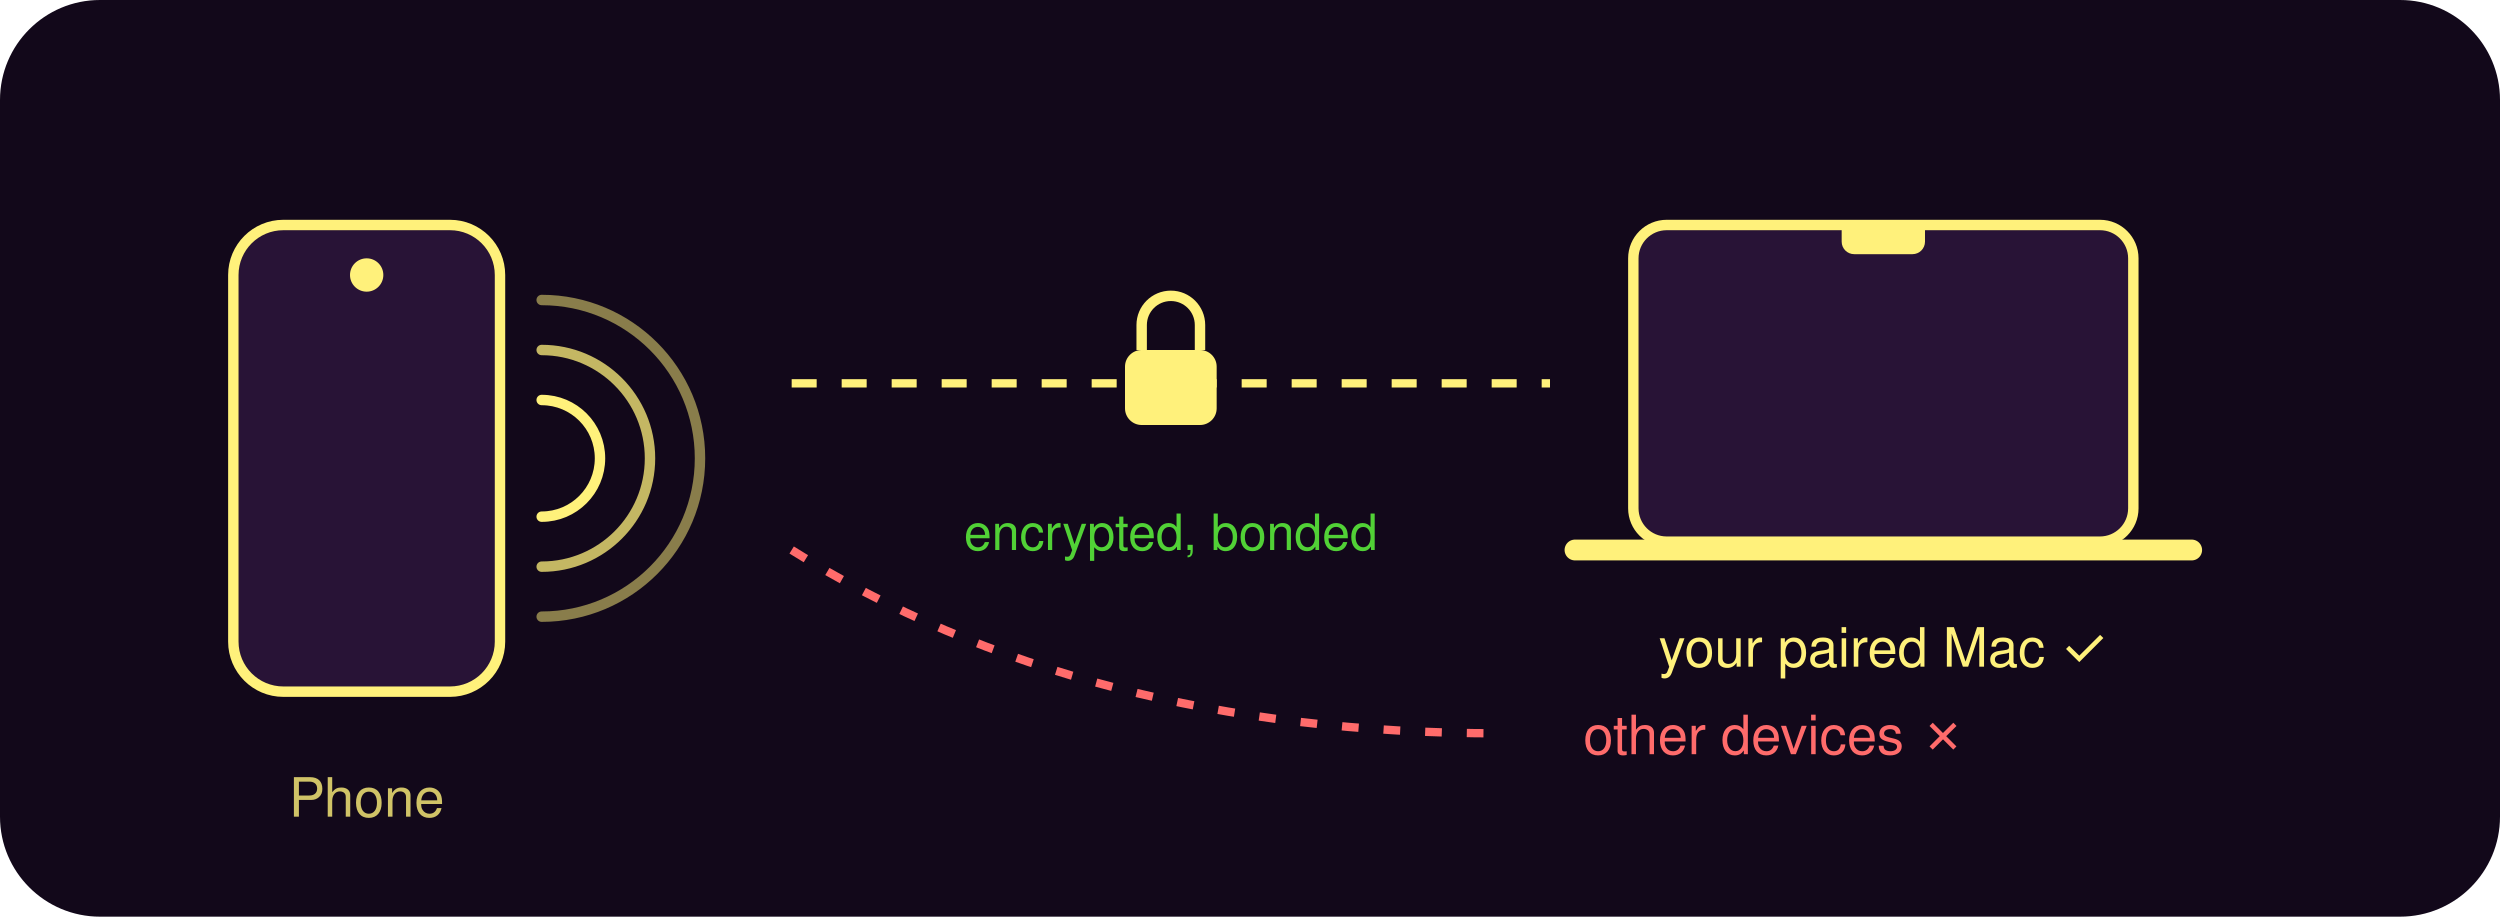
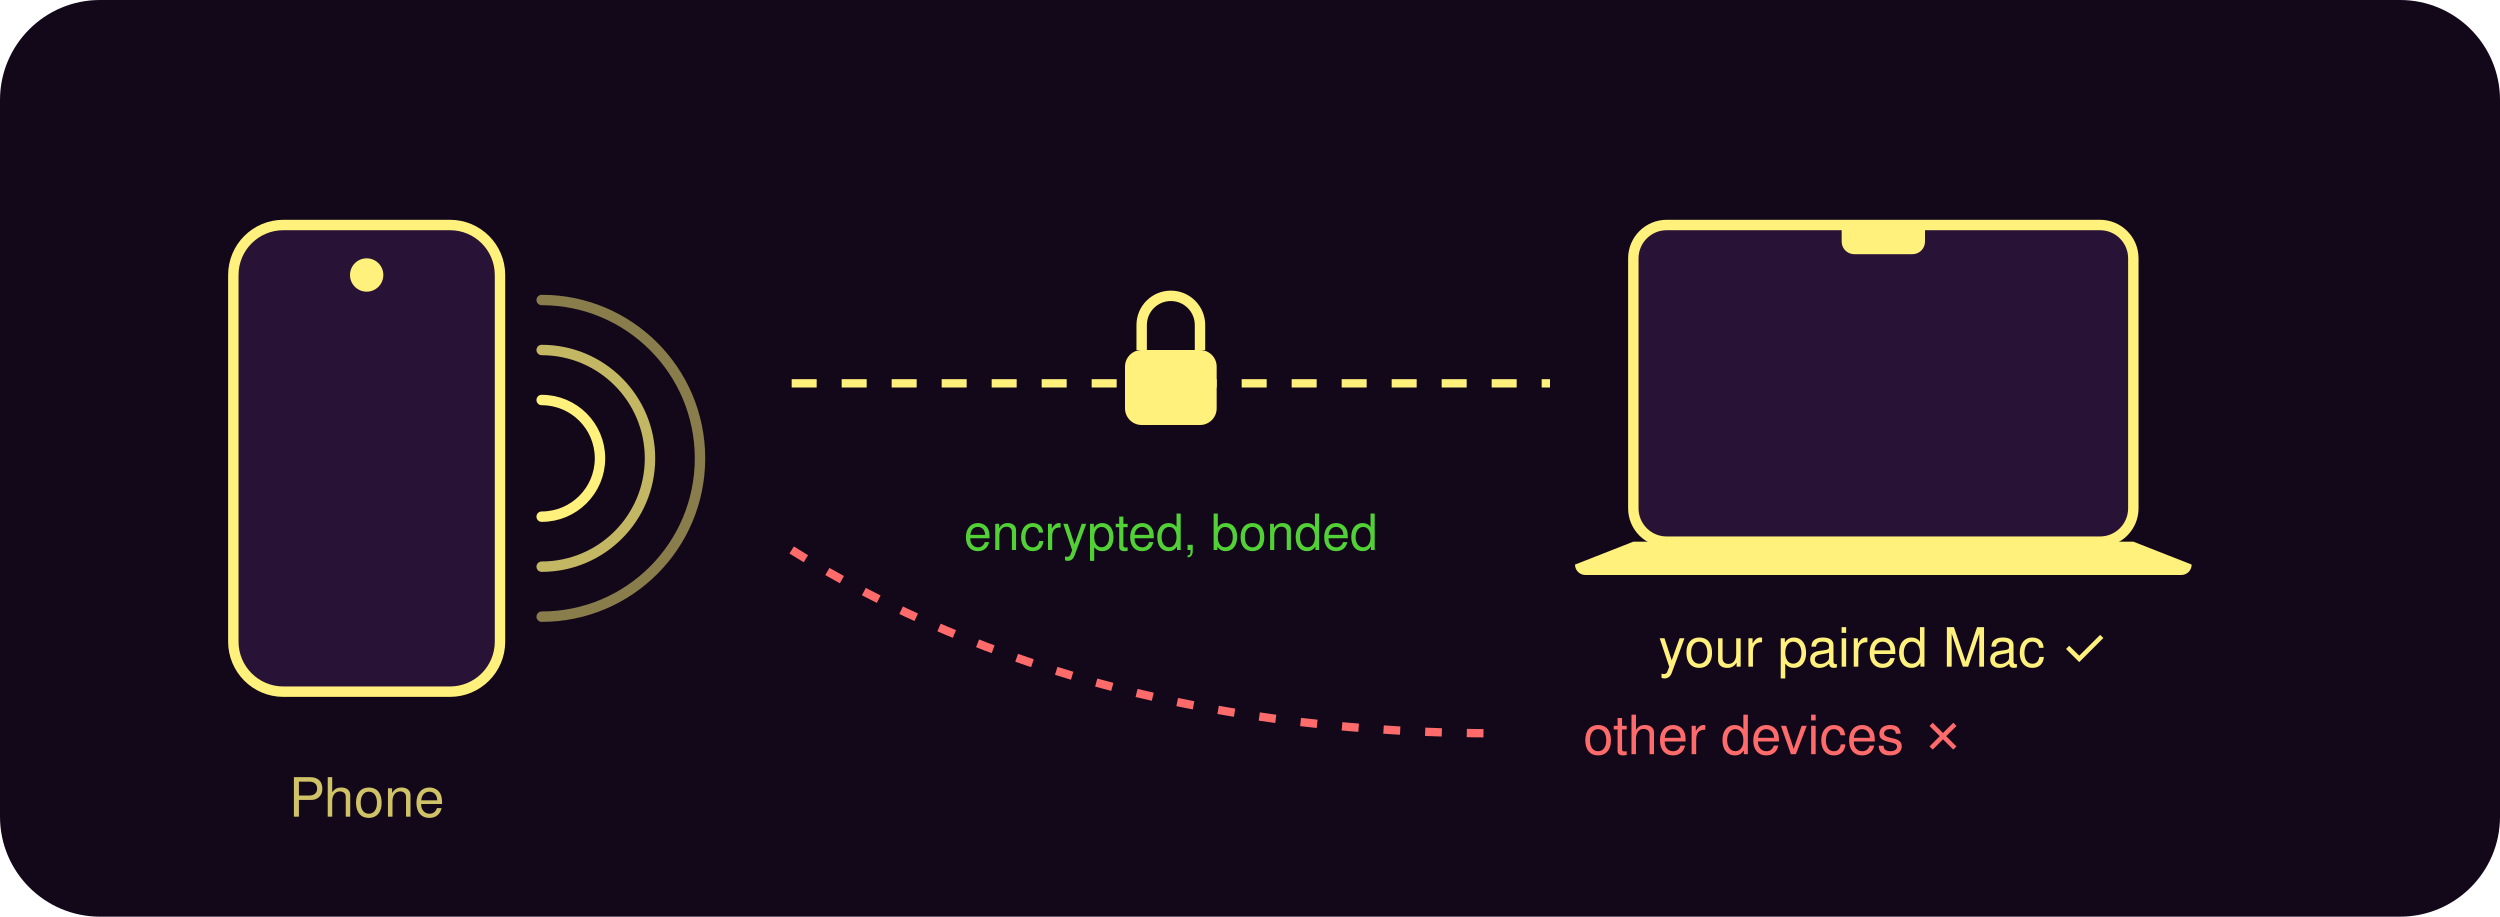
<svg xmlns="http://www.w3.org/2000/svg" viewBox="0 0 600 220" font-family="-apple-system, 'Helvetica Neue', Helvetica, Arial, sans-serif">
  <defs>
    <marker id="arrow" viewBox="0 0 10 10" refX="9" refY="5" markerWidth="8" markerHeight="8" orient="auto">
      <path d="M0 0 L10 5 L0 10 z" fill="#fff17b" />
    </marker>
  </defs>
  <rect width="600" height="220" rx="24" fill="#12081a" />
  <rect x="56" y="54" width="64" height="112" rx="12" fill="#281336" stroke="#fff17b" stroke-width="2.5" />
  <circle cx="88" cy="66" r="4" fill="#fff17b" />
  <path d="M130 96 A14 14 0 0 1 130 124" fill="none" stroke="#fff17b" stroke-width="2.5" stroke-linecap="round" opacity="1.0" transform="translate(0 0)" />
  <path d="M130 84 A26 26 0 0 1 130 136" fill="none" stroke="#fff17b" stroke-width="2.5" stroke-linecap="round" opacity="0.75" transform="translate(0 0)" />
  <path d="M130 72 A38 38 0 0 1 130 148" fill="none" stroke="#fff17b" stroke-width="2.5" stroke-linecap="round" opacity="0.5" transform="translate(0 0)" />
  <text x="88" y="196" text-anchor="middle" fill="#fff17b" font-size="13" font-weight="400" opacity="0.8">Phone</text>
  <path d="M190 92 H372" stroke="#fff17b" stroke-width="2" stroke-dasharray="6 6" />
  <rect x="270" y="84" width="22" height="18" rx="4" fill="#fff17b" />
  <path d="M274 84 V78 a7 7 0 0 1 14 0 V84" fill="none" stroke="#fff17b" stroke-width="2.5" />
  <text x="281" y="132" text-anchor="middle" fill="#51d136" font-size="12" font-weight="400" opacity="1">encrypted, bonded</text>
  <g opacity="1">
    <rect x="392" y="54" width="120" height="76" rx="8" fill="#281336" stroke="#fff17b" stroke-width="2.5" />
    <path d="M442 54 h20 v4 a3 3 0 0 1 -3 3 h-14 a3 3 0 0 1 -3 -3 z" fill="#fff17b" />
-     <path d="M378 132 H526" stroke="#fff17b" stroke-width="5" stroke-linecap="round" />
+     <path d="M392 130 H512 L526 135.5 a2.5 2.5 0 0 1 -2.5 2.5 H380.5 a2.5 2.5 0 0 1 -2.5 -2.5 Z" fill="#fff17b" />
  </g>
  <text x="452" y="160" text-anchor="middle" fill="#fff17b" font-size="13" font-weight="400" opacity="1">your paired Mac ✓</text>
  <path d="M190 132 Q 260 176 360 176" fill="none" stroke="#ff6b6b" stroke-width="2" stroke-dasharray="4 6" />
  <text x="380" y="181" text-anchor="start" fill="#ff6b6b" font-size="13" font-weight="400" opacity="1">other devices ✗</text>
</svg>
